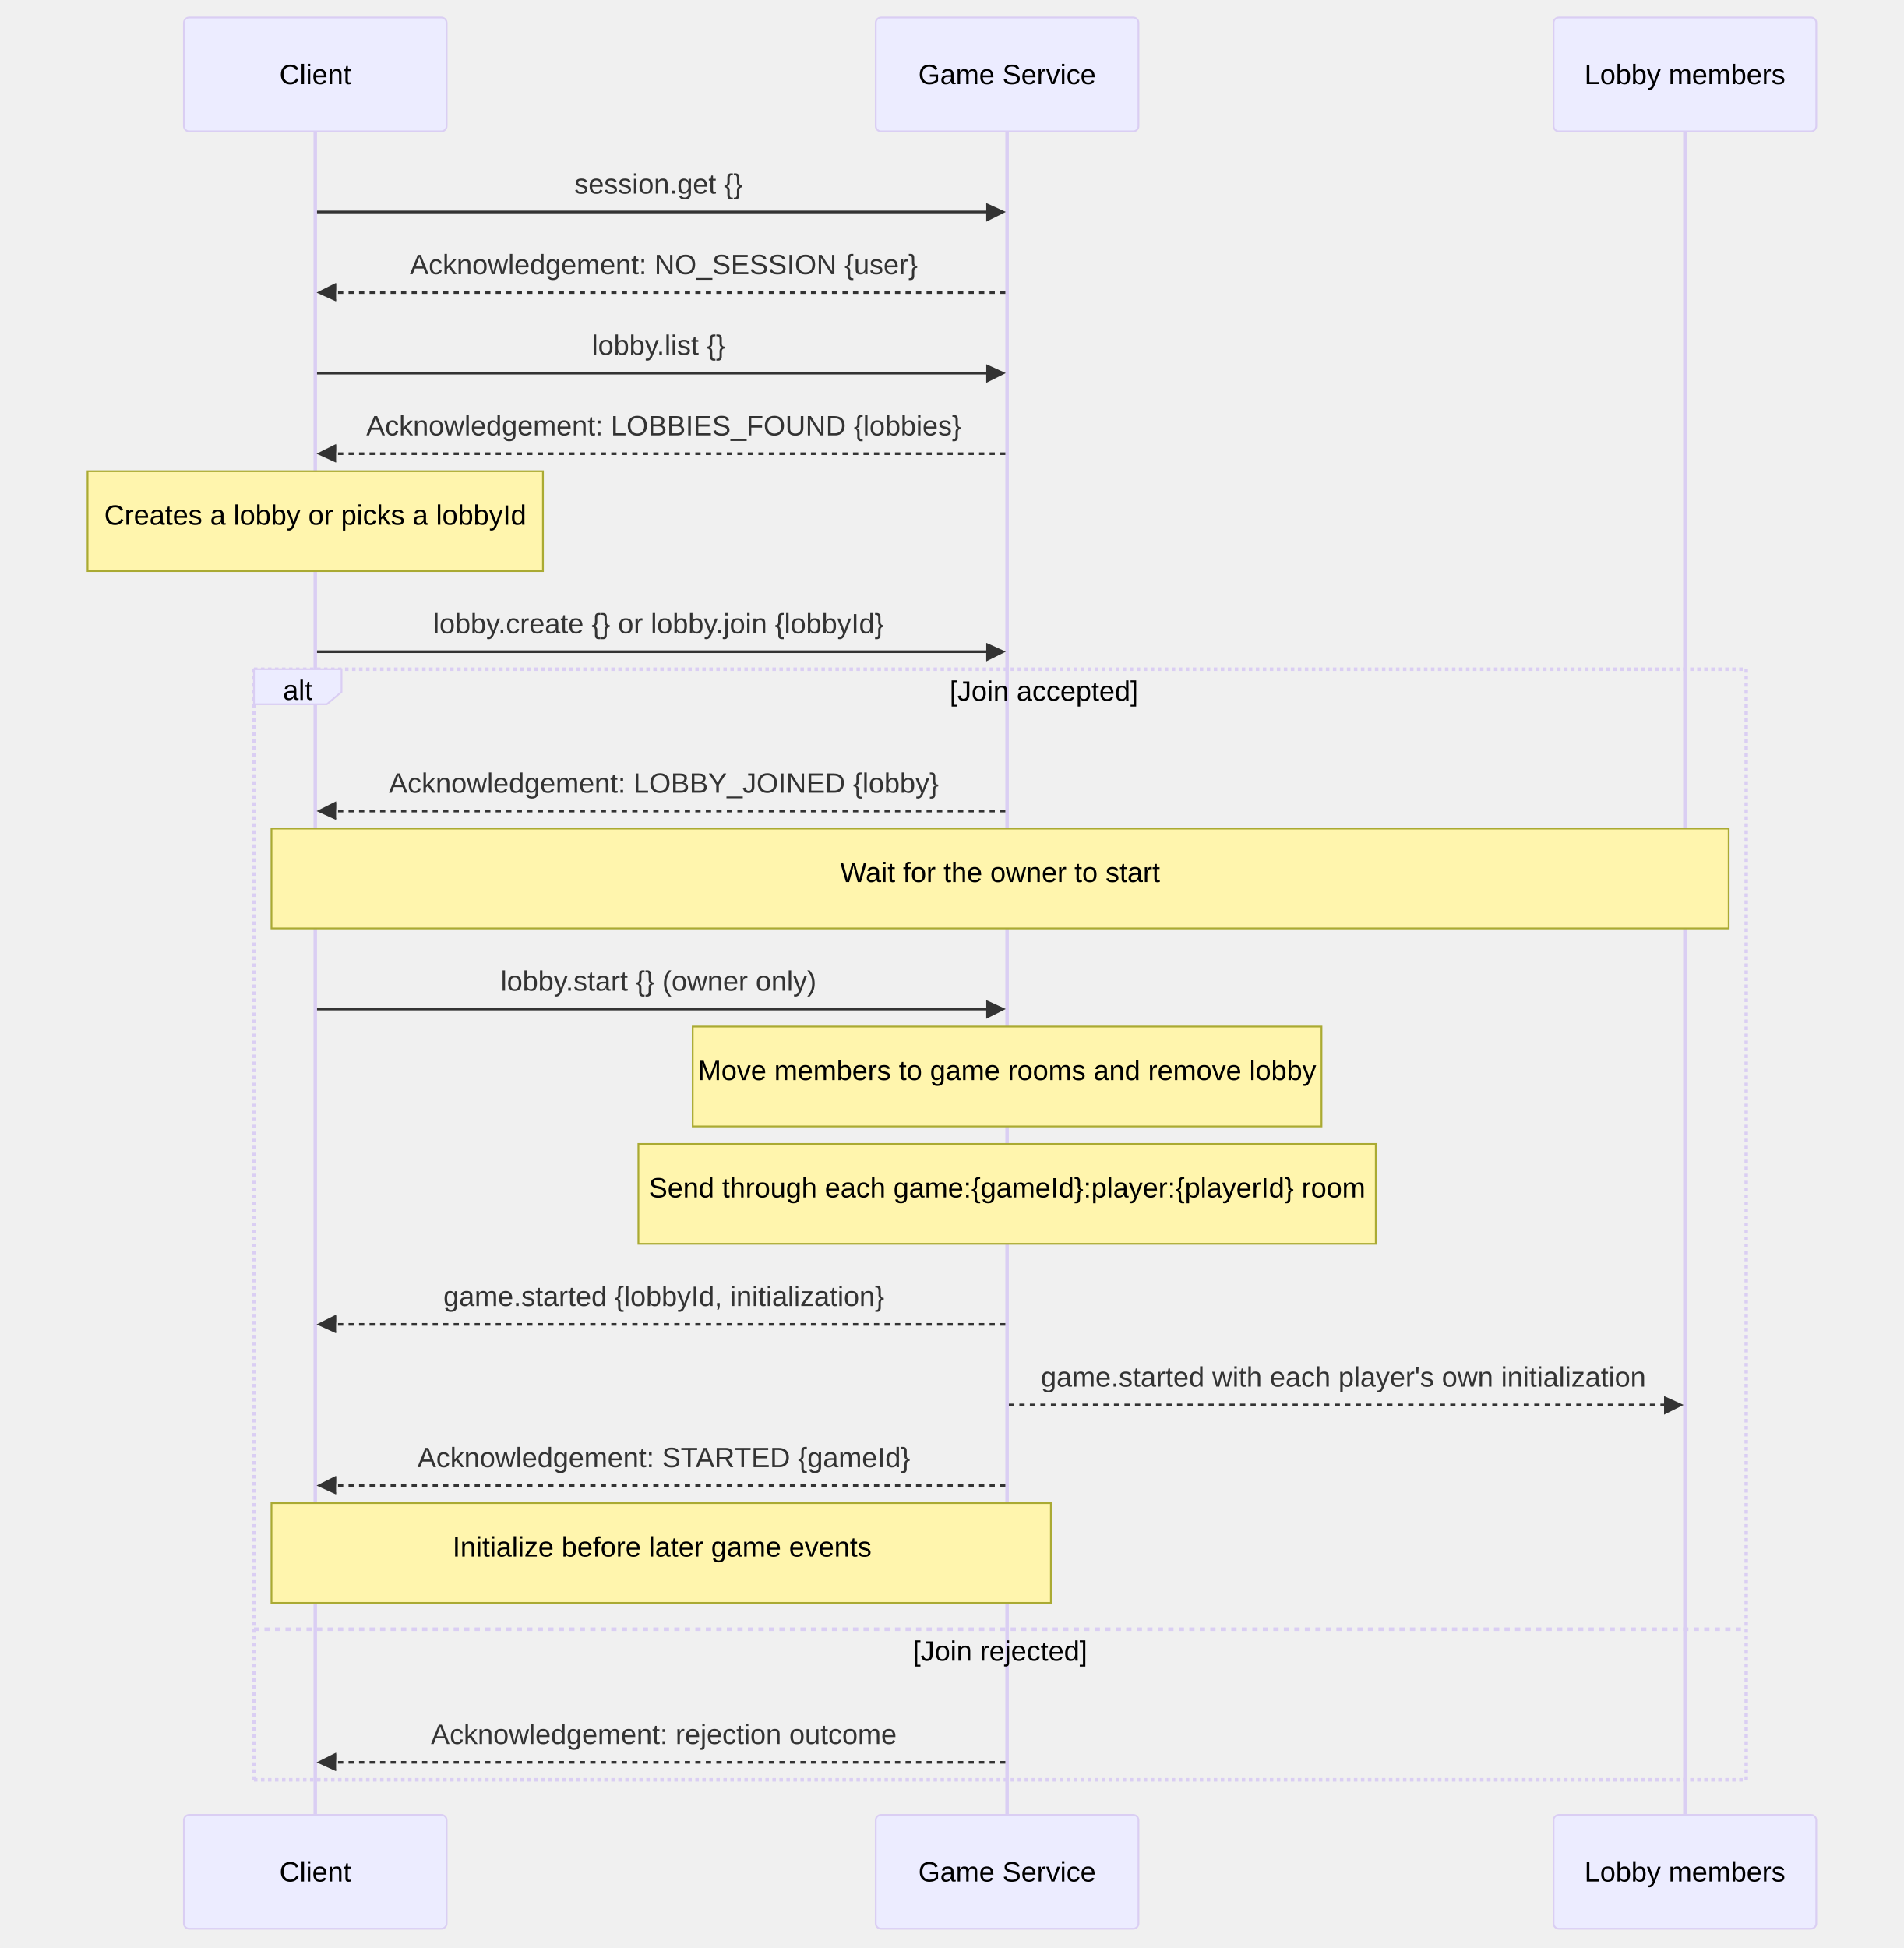
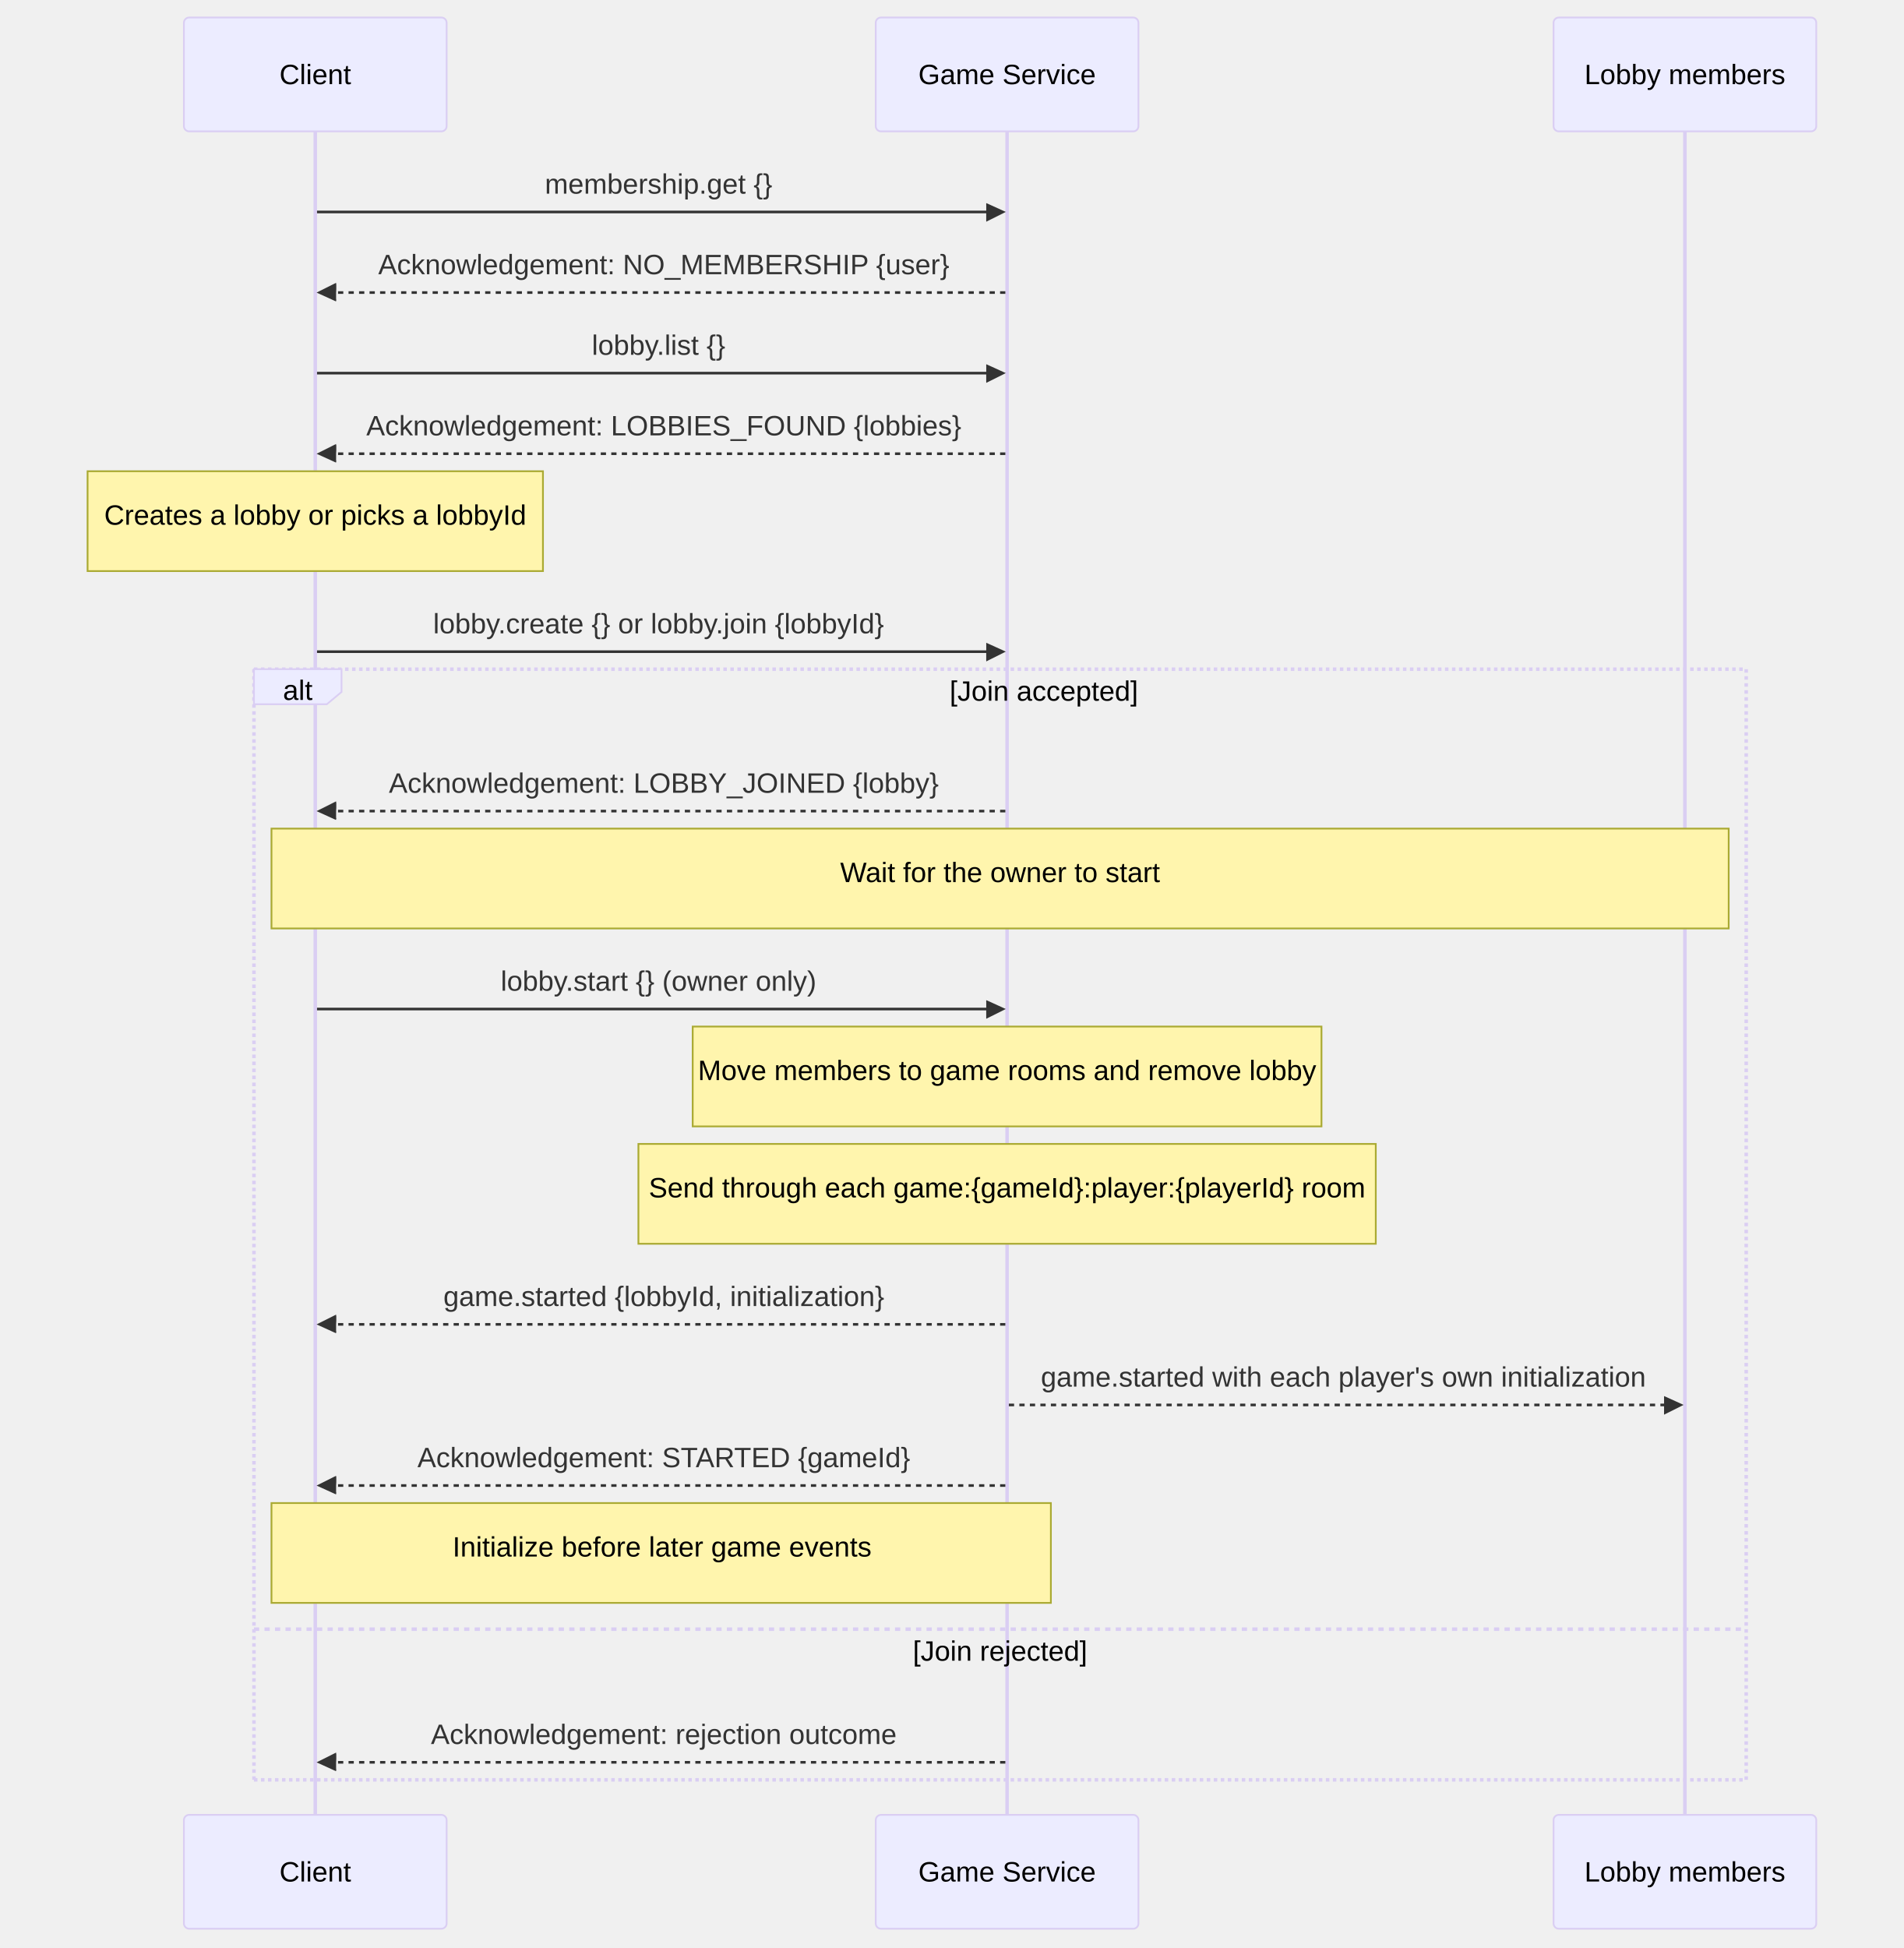
<svg xmlns="http://www.w3.org/2000/svg" id="my-svg" width="100%" style="max-width: 1087px; background-color: white;" viewBox="-105 -10 1087 1112" role="graphics-document document" aria-roledescription="sequence">
  <g>
    <rect x="782" y="1026" fill="#eaeaea" stroke="#666" width="150" height="65" name="Others" rx="3" ry="3" class="actor actor-bottom" />
    <text x="857" y="1058.5" dominant-baseline="central" alignment-baseline="central" class="actor actor-box" style="text-anchor: middle; font-size: 16px; font-weight: 400;">
      <tspan x="857" dy="0">Lobby members</tspan>
    </text>
  </g>
  <g>
    <rect x="395" y="1026" fill="#eaeaea" stroke="#666" width="150" height="65" name="Server" rx="3" ry="3" class="actor actor-bottom" />
    <text x="470" y="1058.5" dominant-baseline="central" alignment-baseline="central" class="actor actor-box" style="text-anchor: middle; font-size: 16px; font-weight: 400;">
      <tspan x="470" dy="0">Game Service</tspan>
    </text>
  </g>
  <g>
    <rect x="0" y="1026" fill="#eaeaea" stroke="#666" width="150" height="65" name="Client" rx="3" ry="3" class="actor actor-bottom" />
    <text x="75" y="1058.5" dominant-baseline="central" alignment-baseline="central" class="actor actor-box" style="text-anchor: middle; font-size: 16px; font-weight: 400;">
      <tspan x="75" dy="0">Client</tspan>
    </text>
  </g>
  <g>
    <line id="actor2" x1="857" y1="65" x2="857" y2="1026" class="actor-line 200" stroke-width="0.5px" stroke="#999" name="Others" />
    <g id="root-2">
      <rect x="782" y="0" fill="#eaeaea" stroke="#666" width="150" height="65" name="Others" rx="3" ry="3" class="actor actor-top" />
      <text x="857" y="32.5" dominant-baseline="central" alignment-baseline="central" class="actor actor-box" style="text-anchor: middle; font-size: 16px; font-weight: 400;">
        <tspan x="857" dy="0">Lobby members</tspan>
      </text>
    </g>
  </g>
  <g>
    <line id="actor1" x1="470" y1="65" x2="470" y2="1026" class="actor-line 200" stroke-width="0.5px" stroke="#999" name="Server" />
    <g id="root-1">
      <rect x="395" y="0" fill="#eaeaea" stroke="#666" width="150" height="65" name="Server" rx="3" ry="3" class="actor actor-top" />
      <text x="470" y="32.5" dominant-baseline="central" alignment-baseline="central" class="actor actor-box" style="text-anchor: middle; font-size: 16px; font-weight: 400;">
        <tspan x="470" dy="0">Game Service</tspan>
      </text>
    </g>
  </g>
  <g>
    <line id="actor0" x1="75" y1="65" x2="75" y2="1026" class="actor-line 200" stroke-width="0.5px" stroke="#999" name="Client" />
    <g id="root-0">
      <rect x="0" y="0" fill="#eaeaea" stroke="#666" width="150" height="65" name="Client" rx="3" ry="3" class="actor actor-top" />
      <text x="75" y="32.5" dominant-baseline="central" alignment-baseline="central" class="actor actor-box" style="text-anchor: middle; font-size: 16px; font-weight: 400;">
        <tspan x="75" dy="0">Client</tspan>
      </text>
    </g>
  </g>
  <style>#my-svg{font-family:"trebuchet ms",verdana,arial,sans-serif;font-size:16px;fill:#333;}@keyframes edge-animation-frame{from{stroke-dashoffset:0;}}@keyframes dash{to{stroke-dashoffset:0;}}#my-svg .edge-animation-slow{stroke-dasharray:9,5!important;stroke-dashoffset:900;animation:dash 50s linear infinite;stroke-linecap:round;}#my-svg .edge-animation-fast{stroke-dasharray:9,5!important;stroke-dashoffset:900;animation:dash 20s linear infinite;stroke-linecap:round;}#my-svg .error-icon{fill:#552222;}#my-svg .error-text{fill:#552222;stroke:#552222;}#my-svg .edge-thickness-normal{stroke-width:1px;}#my-svg .edge-thickness-thick{stroke-width:3.5px;}#my-svg .edge-pattern-solid{stroke-dasharray:0;}#my-svg .edge-thickness-invisible{stroke-width:0;fill:none;}#my-svg .edge-pattern-dashed{stroke-dasharray:3;}#my-svg .edge-pattern-dotted{stroke-dasharray:2;}#my-svg .marker{fill:#333333;stroke:#333333;}#my-svg .marker.cross{stroke:#333333;}#my-svg svg{font-family:"trebuchet ms",verdana,arial,sans-serif;font-size:16px;}#my-svg p{margin:0;}#my-svg .actor{stroke:hsl(259.626, 59.777%, 87.902%);fill:#ECECFF;}#my-svg text.actor&gt;tspan{fill:black;stroke:none;}#my-svg .actor-line{stroke:hsl(259.626, 59.777%, 87.902%);}#my-svg .innerArc{stroke-width:1.5;stroke-dasharray:none;}#my-svg .messageLine0{stroke-width:1.5;stroke-dasharray:none;stroke:#333;}#my-svg .messageLine1{stroke-width:1.5;stroke-dasharray:2,2;stroke:#333;}#my-svg #arrowhead path{fill:#333;stroke:#333;}#my-svg .sequenceNumber{fill:white;}#my-svg #sequencenumber{fill:#333;}#my-svg #crosshead path{fill:#333;stroke:#333;}#my-svg .messageText{fill:#333;stroke:none;}#my-svg .labelBox{stroke:hsl(259.626, 59.777%, 87.902%);fill:#ECECFF;}#my-svg .labelText,#my-svg .labelText&gt;tspan{fill:black;stroke:none;}#my-svg .loopText,#my-svg .loopText&gt;tspan{fill:black;stroke:none;}#my-svg .loopLine{stroke-width:2px;stroke-dasharray:2,2;stroke:hsl(259.626, 59.777%, 87.902%);fill:hsl(259.626, 59.777%, 87.902%);}#my-svg .note{stroke:#aaaa33;fill:#fff5ad;}#my-svg .noteText,#my-svg .noteText&gt;tspan{fill:black;stroke:none;}#my-svg .activation0{fill:#f4f4f4;stroke:#666;}#my-svg .activation1{fill:#f4f4f4;stroke:#666;}#my-svg .activation2{fill:#f4f4f4;stroke:#666;}#my-svg .actorPopupMenu{position:absolute;}#my-svg .actorPopupMenuPanel{position:absolute;fill:#ECECFF;box-shadow:0px 8px 16px 0px rgba(0,0,0,0.2);filter:drop-shadow(3px 5px 2px rgb(0 0 0 / 0.4));}#my-svg .actor-man line{stroke:hsl(259.626, 59.777%, 87.902%);fill:#ECECFF;}#my-svg .actor-man circle,#my-svg line{stroke:hsl(259.626, 59.777%, 87.902%);fill:#ECECFF;stroke-width:2px;}#my-svg :root{--mermaid-font-family:"trebuchet ms",verdana,arial,sans-serif;}</style>
  <g />
  <defs>
    <symbol id="computer" width="24" height="24">
      <path transform="scale(.5)" d="M2 2v13h20v-13h-20zm18 11h-16v-9h16v9zm-10.228 6l.466-1h3.524l.467 1h-4.457zm14.228 3h-24l2-6h2.104l-1.33 4h18.45l-1.297-4h2.073l2 6zm-5-10h-14v-7h14v7z" />
    </symbol>
  </defs>
  <defs>
    <symbol id="database" fill-rule="evenodd" clip-rule="evenodd">
      <path transform="scale(.5)" d="M12.258.001l.256.004.255.005.253.008.251.01.249.012.247.015.246.016.242.019.241.02.239.023.236.024.233.027.231.028.229.031.225.032.223.034.22.036.217.038.214.04.211.041.208.043.205.045.201.046.198.048.194.05.191.051.187.053.183.054.18.056.175.057.172.059.168.06.163.061.16.063.155.064.15.066.074.033.073.033.071.034.07.034.069.035.068.035.067.035.066.035.064.036.064.036.062.036.06.036.06.037.058.037.058.037.055.038.055.038.053.038.052.038.051.039.05.039.048.039.047.039.045.04.044.04.043.04.041.04.04.041.039.041.037.041.036.041.034.041.033.042.032.042.03.042.029.042.027.042.026.043.024.043.023.043.021.043.02.043.018.044.017.043.015.044.013.044.012.044.011.045.009.044.007.045.006.045.004.045.002.045.001.045v17l-.001.045-.002.045-.004.045-.006.045-.007.045-.009.044-.011.045-.012.044-.013.044-.015.044-.017.043-.018.044-.02.043-.021.043-.023.043-.024.043-.026.043-.027.042-.029.042-.03.042-.032.042-.033.042-.034.041-.036.041-.037.041-.039.041-.04.041-.041.04-.043.04-.044.04-.045.04-.047.039-.048.039-.05.039-.051.039-.052.038-.053.038-.055.038-.055.038-.058.037-.058.037-.06.037-.06.036-.062.036-.064.036-.064.036-.066.035-.067.035-.068.035-.069.035-.07.034-.071.034-.073.033-.074.033-.15.066-.155.064-.16.063-.163.061-.168.06-.172.059-.175.057-.18.056-.183.054-.187.053-.191.051-.194.05-.198.048-.201.046-.205.045-.208.043-.211.041-.214.04-.217.038-.22.036-.223.034-.225.032-.229.031-.231.028-.233.027-.236.024-.239.023-.241.02-.242.019-.246.016-.247.015-.249.012-.251.01-.253.008-.255.005-.256.004-.258.001-.258-.001-.256-.004-.255-.005-.253-.008-.251-.01-.249-.012-.247-.015-.245-.016-.243-.019-.241-.02-.238-.023-.236-.024-.234-.027-.231-.028-.228-.031-.226-.032-.223-.034-.22-.036-.217-.038-.214-.04-.211-.041-.208-.043-.204-.045-.201-.046-.198-.048-.195-.05-.19-.051-.187-.053-.184-.054-.179-.056-.176-.057-.172-.059-.167-.06-.164-.061-.159-.063-.155-.064-.151-.066-.074-.033-.072-.033-.072-.034-.07-.034-.069-.035-.068-.035-.067-.035-.066-.035-.064-.036-.063-.036-.062-.036-.061-.036-.06-.037-.058-.037-.057-.037-.056-.038-.055-.038-.053-.038-.052-.038-.051-.039-.049-.039-.049-.039-.046-.039-.046-.04-.044-.04-.043-.04-.041-.04-.04-.041-.039-.041-.037-.041-.036-.041-.034-.041-.033-.042-.032-.042-.03-.042-.029-.042-.027-.042-.026-.043-.024-.043-.023-.043-.021-.043-.02-.043-.018-.044-.017-.043-.015-.044-.013-.044-.012-.044-.011-.045-.009-.044-.007-.045-.006-.045-.004-.045-.002-.045-.001-.045v-17l.001-.045.002-.045.004-.045.006-.045.007-.045.009-.044.011-.045.012-.044.013-.044.015-.044.017-.043.018-.044.02-.043.021-.043.023-.043.024-.043.026-.043.027-.042.029-.042.03-.042.032-.042.033-.042.034-.041.036-.041.037-.041.039-.041.04-.041.041-.04.043-.04.044-.04.046-.04.046-.039.049-.039.049-.039.051-.039.052-.038.053-.038.055-.038.056-.038.057-.037.058-.037.06-.037.061-.036.062-.036.063-.036.064-.036.066-.035.067-.035.068-.035.069-.035.07-.034.072-.034.072-.033.074-.033.151-.066.155-.064.159-.063.164-.061.167-.06.172-.059.176-.057.179-.056.184-.054.187-.053.19-.051.195-.05.198-.048.201-.046.204-.045.208-.043.211-.041.214-.04.217-.038.22-.036.223-.034.226-.032.228-.031.231-.028.234-.027.236-.024.238-.023.241-.02.243-.019.245-.016.247-.015.249-.012.251-.01.253-.008.255-.005.256-.004.258-.001.258.001zm-9.258 20.499v.01l.001.021.003.021.004.022.005.021.006.022.007.022.009.023.01.022.011.023.012.023.013.023.015.023.016.024.017.023.018.024.019.024.021.024.022.025.023.024.024.025.052.049.056.05.061.051.066.051.07.051.075.051.079.052.084.052.088.052.092.052.097.052.102.051.105.052.11.052.114.051.119.051.123.051.127.05.131.05.135.05.139.048.144.049.147.047.152.047.155.047.16.045.163.045.167.043.171.043.176.041.178.041.183.039.187.039.19.037.194.035.197.035.202.033.204.031.209.03.212.029.216.027.219.025.222.024.226.021.23.02.233.018.236.016.24.015.243.012.246.01.249.008.253.005.256.004.259.001.26-.001.257-.004.254-.005.25-.008.247-.011.244-.012.241-.014.237-.016.233-.018.231-.021.226-.021.224-.024.22-.026.216-.027.212-.028.21-.031.205-.031.202-.034.198-.034.194-.036.191-.037.187-.039.183-.04.179-.04.175-.042.172-.043.168-.044.163-.045.16-.046.155-.046.152-.047.148-.048.143-.049.139-.049.136-.05.131-.05.126-.05.123-.051.118-.052.114-.051.11-.052.106-.052.101-.052.096-.052.092-.052.088-.053.083-.051.079-.052.074-.052.07-.051.065-.051.06-.051.056-.05.051-.05.023-.024.023-.025.021-.024.02-.024.019-.024.018-.024.017-.024.015-.023.014-.024.013-.023.012-.023.01-.023.01-.022.008-.022.006-.022.006-.022.004-.022.004-.021.001-.021.001-.021v-4.127l-.077.055-.08.053-.083.054-.085.053-.087.052-.09.052-.093.051-.095.05-.097.05-.1.049-.102.049-.105.048-.106.047-.109.047-.111.046-.114.045-.115.045-.118.044-.12.043-.122.042-.124.042-.126.041-.128.04-.13.04-.132.038-.134.038-.135.037-.138.037-.139.035-.142.035-.143.034-.144.033-.147.032-.148.031-.15.03-.151.03-.153.029-.154.027-.156.027-.158.026-.159.025-.161.024-.162.023-.163.022-.165.021-.166.02-.167.019-.169.018-.169.017-.171.016-.173.015-.173.014-.175.013-.175.012-.177.011-.178.01-.179.008-.179.008-.181.006-.182.005-.182.004-.184.003-.184.002h-.37l-.184-.002-.184-.003-.182-.004-.182-.005-.181-.006-.179-.008-.179-.008-.178-.01-.176-.011-.176-.012-.175-.013-.173-.014-.172-.015-.171-.016-.17-.017-.169-.018-.167-.019-.166-.02-.165-.021-.163-.022-.162-.023-.161-.024-.159-.025-.157-.026-.156-.027-.155-.027-.153-.029-.151-.03-.15-.03-.148-.031-.146-.032-.145-.033-.143-.034-.141-.035-.14-.035-.137-.037-.136-.037-.134-.038-.132-.038-.13-.04-.128-.04-.126-.041-.124-.042-.122-.042-.12-.044-.117-.043-.116-.045-.113-.045-.112-.046-.109-.047-.106-.047-.105-.048-.102-.049-.1-.049-.097-.05-.095-.05-.093-.052-.09-.051-.087-.052-.085-.053-.083-.054-.08-.054-.077-.054v4.127zm0-5.654v.011l.001.021.003.021.004.021.005.022.006.022.007.022.009.022.01.022.011.023.012.023.013.023.015.024.016.023.017.024.018.024.019.024.021.024.022.024.023.025.024.024.052.05.056.05.061.05.066.051.07.051.075.052.079.051.084.052.088.052.092.052.097.052.102.052.105.052.11.051.114.051.119.052.123.05.127.051.131.05.135.049.139.049.144.048.147.048.152.047.155.046.16.045.163.045.167.044.171.042.176.042.178.04.183.04.187.038.19.037.194.036.197.034.202.033.204.032.209.03.212.028.216.027.219.025.222.024.226.022.23.02.233.018.236.016.24.014.243.012.246.01.249.008.253.006.256.003.259.001.26-.001.257-.003.254-.006.25-.008.247-.01.244-.012.241-.015.237-.016.233-.018.231-.02.226-.022.224-.024.22-.025.216-.027.212-.029.21-.03.205-.032.202-.033.198-.035.194-.036.191-.037.187-.039.183-.039.179-.041.175-.042.172-.043.168-.044.163-.045.16-.045.155-.047.152-.047.148-.048.143-.048.139-.05.136-.049.131-.05.126-.051.123-.051.118-.051.114-.052.11-.052.106-.052.101-.052.096-.052.092-.052.088-.052.083-.052.079-.052.074-.051.07-.052.065-.051.06-.05.056-.051.051-.049.023-.025.023-.024.021-.025.02-.024.019-.024.018-.024.017-.024.015-.023.014-.023.013-.024.012-.022.01-.023.01-.023.008-.022.006-.022.006-.022.004-.021.004-.022.001-.021.001-.021v-4.139l-.077.054-.08.054-.083.054-.085.052-.087.053-.09.051-.093.051-.095.051-.097.05-.1.049-.102.049-.105.048-.106.047-.109.047-.111.046-.114.045-.115.044-.118.044-.12.044-.122.042-.124.042-.126.041-.128.04-.13.039-.132.039-.134.038-.135.037-.138.036-.139.036-.142.035-.143.033-.144.033-.147.033-.148.031-.15.03-.151.03-.153.028-.154.028-.156.027-.158.026-.159.025-.161.024-.162.023-.163.022-.165.021-.166.02-.167.019-.169.018-.169.017-.171.016-.173.015-.173.014-.175.013-.175.012-.177.011-.178.009-.179.009-.179.007-.181.007-.182.005-.182.004-.184.003-.184.002h-.37l-.184-.002-.184-.003-.182-.004-.182-.005-.181-.007-.179-.007-.179-.009-.178-.009-.176-.011-.176-.012-.175-.013-.173-.014-.172-.015-.171-.016-.17-.017-.169-.018-.167-.019-.166-.02-.165-.021-.163-.022-.162-.023-.161-.024-.159-.025-.157-.026-.156-.027-.155-.028-.153-.028-.151-.03-.15-.03-.148-.031-.146-.033-.145-.033-.143-.033-.141-.035-.14-.036-.137-.036-.136-.037-.134-.038-.132-.039-.13-.039-.128-.04-.126-.041-.124-.042-.122-.043-.12-.043-.117-.044-.116-.044-.113-.046-.112-.046-.109-.046-.106-.047-.105-.048-.102-.049-.1-.049-.097-.05-.095-.051-.093-.051-.09-.051-.087-.053-.085-.052-.083-.054-.08-.054-.077-.054v4.139zm0-5.666v.011l.001.02.003.022.004.021.005.022.006.021.007.022.009.023.01.022.011.023.012.023.013.023.015.023.016.024.017.024.018.023.019.024.021.025.022.024.023.024.024.025.052.05.056.05.061.05.066.051.07.051.075.052.079.051.084.052.088.052.092.052.097.052.102.052.105.051.11.052.114.051.119.051.123.051.127.05.131.05.135.05.139.049.144.048.147.048.152.047.155.046.16.045.163.045.167.043.171.043.176.042.178.04.183.04.187.038.19.037.194.036.197.034.202.033.204.032.209.03.212.028.216.027.219.025.222.024.226.021.23.02.233.018.236.017.24.014.243.012.246.01.249.008.253.006.256.003.259.001.26-.001.257-.003.254-.006.25-.008.247-.01.244-.013.241-.014.237-.016.233-.018.231-.02.226-.022.224-.024.22-.025.216-.027.212-.029.21-.03.205-.032.202-.033.198-.035.194-.036.191-.037.187-.039.183-.039.179-.041.175-.042.172-.043.168-.044.163-.045.16-.045.155-.047.152-.047.148-.048.143-.049.139-.049.136-.049.131-.051.126-.05.123-.051.118-.052.114-.051.11-.052.106-.052.101-.052.096-.052.092-.052.088-.052.083-.052.079-.052.074-.052.07-.051.065-.051.06-.051.056-.05.051-.049.023-.025.023-.025.021-.024.02-.024.019-.024.018-.024.017-.024.015-.023.014-.024.013-.023.012-.023.01-.022.01-.023.008-.022.006-.022.006-.022.004-.022.004-.021.001-.021.001-.021v-4.153l-.077.054-.08.054-.083.053-.085.053-.087.053-.09.051-.093.051-.095.051-.097.05-.1.049-.102.048-.105.048-.106.048-.109.046-.111.046-.114.046-.115.044-.118.044-.12.043-.122.043-.124.042-.126.041-.128.04-.13.039-.132.039-.134.038-.135.037-.138.036-.139.036-.142.034-.143.034-.144.033-.147.032-.148.032-.15.03-.151.03-.153.028-.154.028-.156.027-.158.026-.159.024-.161.024-.162.023-.163.023-.165.021-.166.02-.167.019-.169.018-.169.017-.171.016-.173.015-.173.014-.175.013-.175.012-.177.01-.178.01-.179.009-.179.007-.181.006-.182.006-.182.004-.184.003-.184.001-.185.001-.185-.001-.184-.001-.184-.003-.182-.004-.182-.006-.181-.006-.179-.007-.179-.009-.178-.01-.176-.01-.176-.012-.175-.013-.173-.014-.172-.015-.171-.016-.17-.017-.169-.018-.167-.019-.166-.02-.165-.021-.163-.023-.162-.023-.161-.024-.159-.024-.157-.026-.156-.027-.155-.028-.153-.028-.151-.03-.15-.03-.148-.032-.146-.032-.145-.033-.143-.034-.141-.034-.14-.036-.137-.036-.136-.037-.134-.038-.132-.039-.13-.039-.128-.041-.126-.041-.124-.041-.122-.043-.12-.043-.117-.044-.116-.044-.113-.046-.112-.046-.109-.046-.106-.048-.105-.048-.102-.048-.1-.05-.097-.049-.095-.051-.093-.051-.09-.052-.087-.052-.085-.053-.083-.053-.08-.054-.077-.054v4.153zm8.74-8.179l-.257.004-.254.005-.25.008-.247.011-.244.012-.241.014-.237.016-.233.018-.231.021-.226.022-.224.023-.22.026-.216.027-.212.028-.21.031-.205.032-.202.033-.198.034-.194.036-.191.038-.187.038-.183.04-.179.041-.175.042-.172.043-.168.043-.163.045-.16.046-.155.046-.152.048-.148.048-.143.048-.139.049-.136.05-.131.05-.126.051-.123.051-.118.051-.114.052-.11.052-.106.052-.101.052-.096.052-.092.052-.088.052-.083.052-.079.052-.074.051-.07.052-.065.051-.06.05-.056.05-.051.05-.023.025-.023.024-.021.024-.02.025-.019.024-.018.024-.017.023-.015.024-.014.023-.013.023-.012.023-.01.023-.01.022-.008.022-.006.023-.006.021-.004.022-.004.021-.001.021-.001.021.001.021.001.021.004.021.004.022.006.021.006.023.008.022.01.022.01.023.012.023.013.023.014.023.015.024.017.023.018.024.019.024.02.025.021.024.023.024.023.025.051.05.056.05.06.05.065.051.07.052.074.051.079.052.083.052.088.052.092.052.096.052.101.052.106.052.11.052.114.052.118.051.123.051.126.051.131.05.136.05.139.049.143.048.148.048.152.048.155.046.16.046.163.045.168.043.172.043.175.042.179.041.183.04.187.038.191.038.194.036.198.034.202.033.205.032.21.031.212.028.216.027.22.026.224.023.226.022.231.021.233.018.237.016.241.014.244.012.247.011.25.008.254.005.257.004.26.001.26-.001.257-.004.254-.005.25-.008.247-.011.244-.012.241-.014.237-.016.233-.018.231-.021.226-.022.224-.023.22-.026.216-.027.212-.028.21-.031.205-.032.202-.033.198-.034.194-.036.191-.038.187-.038.183-.04.179-.041.175-.042.172-.043.168-.043.163-.045.16-.046.155-.046.152-.048.148-.048.143-.048.139-.049.136-.05.131-.05.126-.051.123-.051.118-.051.114-.052.11-.052.106-.052.101-.052.096-.052.092-.052.088-.052.083-.052.079-.052.074-.051.07-.052.065-.051.06-.05.056-.05.051-.05.023-.025.023-.024.021-.024.02-.025.019-.024.018-.024.017-.023.015-.024.014-.023.013-.023.012-.023.01-.023.01-.022.008-.022.006-.023.006-.021.004-.022.004-.021.001-.021.001-.021-.001-.021-.001-.021-.004-.021-.004-.022-.006-.021-.006-.023-.008-.022-.01-.022-.01-.023-.012-.023-.013-.023-.014-.023-.015-.024-.017-.023-.018-.024-.019-.024-.02-.025-.021-.024-.023-.024-.023-.025-.051-.05-.056-.05-.06-.05-.065-.051-.07-.052-.074-.051-.079-.052-.083-.052-.088-.052-.092-.052-.096-.052-.101-.052-.106-.052-.11-.052-.114-.052-.118-.051-.123-.051-.126-.051-.131-.05-.136-.05-.139-.049-.143-.048-.148-.048-.152-.048-.155-.046-.16-.046-.163-.045-.168-.043-.172-.043-.175-.042-.179-.041-.183-.04-.187-.038-.191-.038-.194-.036-.198-.034-.202-.033-.205-.032-.21-.031-.212-.028-.216-.027-.22-.026-.224-.023-.226-.022-.231-.021-.233-.018-.237-.016-.241-.014-.244-.012-.247-.011-.25-.008-.254-.005-.257-.004-.26-.001-.26.001z" />
    </symbol>
  </defs>
  <defs>
    <symbol id="clock" width="24" height="24">
      <path transform="scale(.5)" d="M12 2c5.514 0 10 4.486 10 10s-4.486 10-10 10-10-4.486-10-10 4.486-10 10-10zm0-2c-6.627 0-12 5.373-12 12s5.373 12 12 12 12-5.373 12-12-5.373-12-12-12zm5.848 12.459c.202.038.202.333.001.372-1.907.361-6.045 1.111-6.547 1.111-.719 0-1.301-.582-1.301-1.301 0-.512.77-5.447 1.125-7.445.034-.192.312-.181.343.014l.985 6.238 5.394 1.011z" />
    </symbol>
  </defs>
  <defs>
    <marker id="arrowhead" refX="7.9" refY="5" markerUnits="userSpaceOnUse" markerWidth="12" markerHeight="12" orient="auto-start-reverse">
      <path d="M -1 0 L 10 5 L 0 10 z" />
    </marker>
  </defs>
  <defs>
    <marker id="crosshead" markerWidth="15" markerHeight="8" orient="auto" refX="4" refY="4.5">
      <path fill="none" stroke="#000000" stroke-width="1pt" d="M 1,2 L 6,7 M 6,2 L 1,7" style="stroke-dasharray: 0, 0;" />
    </marker>
  </defs>
  <defs>
    <marker id="filled-head" refX="15.5" refY="7" markerWidth="20" markerHeight="28" orient="auto">
      <path d="M 18,7 L9,13 L14,7 L9,1 Z" />
    </marker>
  </defs>
  <defs>
    <marker id="sequencenumber" refX="15" refY="15" markerWidth="60" markerHeight="40" orient="auto">
      <circle cx="15" cy="15" r="6" />
    </marker>
  </defs>
  <g>
    <rect x="-55" y="259" fill="#EDF2AE" stroke="#666" width="260" height="57" class="note" />
    <text x="75" y="269" text-anchor="middle" dominant-baseline="middle" alignment-baseline="middle" class="noteText" dy="1em" style="font-size: 16px; font-weight: 400;">
      <tspan x="75">Creates a lobby or picks a lobbyId</tspan>
    </text>
  </g>
  <g>
    <rect x="50" y="463" fill="#EDF2AE" stroke="#666" width="832" height="57" class="note" />
    <text x="466" y="473" text-anchor="middle" dominant-baseline="middle" alignment-baseline="middle" class="noteText" dy="1em" style="font-size: 16px; font-weight: 400;">
      <tspan x="466">Wait for the owner to start</tspan>
    </text>
  </g>
  <g>
    <rect x="290.5" y="576" fill="#EDF2AE" stroke="#666" width="359" height="57" class="note" />
    <text x="470" y="586" text-anchor="middle" dominant-baseline="middle" alignment-baseline="middle" class="noteText" dy="1em" style="font-size: 16px; font-weight: 400;">
      <tspan x="470">Move members to game rooms and remove lobby</tspan>
    </text>
  </g>
  <g>
    <rect x="259.5" y="643" fill="#EDF2AE" stroke="#666" width="421" height="57" class="note" />
    <text x="470" y="653" text-anchor="middle" dominant-baseline="middle" alignment-baseline="middle" class="noteText" dy="1em" style="font-size: 16px; font-weight: 400;">
      <tspan x="470">Send through each game:{gameId}:player:{playerId} room</tspan>
    </text>
  </g>
  <g>
    <rect x="50" y="848" fill="#EDF2AE" stroke="#666" width="445" height="57" class="note" />
    <text x="273" y="858" text-anchor="middle" dominant-baseline="middle" alignment-baseline="middle" class="noteText" dy="1em" style="font-size: 16px; font-weight: 400;">
      <tspan x="273">Initialize before later game events</tspan>
    </text>
  </g>
  <g>
    <line x1="40" y1="372" x2="892" y2="372" class="loopLine" />
    <line x1="892" y1="372" x2="892" y2="1006" class="loopLine" />
    <line x1="40" y1="1006" x2="892" y2="1006" class="loopLine" />
    <line x1="40" y1="372" x2="40" y2="1006" class="loopLine" />
    <line x1="40" y1="920" x2="892" y2="920" class="loopLine" style="stroke-dasharray: 3, 3;" />
    <polygon points="40,372 90,372 90,385 81.6,392 40,392" class="labelBox" />
    <text x="65" y="385" text-anchor="middle" dominant-baseline="middle" alignment-baseline="middle" class="labelText" style="font-size: 16px; font-weight: 400;">alt</text>
    <text x="491" y="390" text-anchor="middle" class="loopText" style="font-size: 16px; font-weight: 400;">
      <tspan x="491">[Join accepted]</tspan>
    </text>
    <text x="466" y="938" text-anchor="middle" class="loopText" style="font-size: 16px; font-weight: 400;">[Join rejected]</text>
  </g>
-   <text x="271" y="80" text-anchor="middle" dominant-baseline="middle" alignment-baseline="middle" class="messageText" dy="1em" style="font-size: 16px; font-weight: 400;">session.get {}</text>
+   <text x="271" y="80" text-anchor="middle" dominant-baseline="middle" alignment-baseline="middle" class="messageText" dy="1em" style="font-size: 16px; font-weight: 400;">membership.get {}</text>
  <line x1="76" y1="111" x2="466" y2="111" class="messageLine0" stroke-width="2" stroke="none" marker-end="url(#arrowhead)" style="fill: none;" />
-   <text x="274" y="126" text-anchor="middle" dominant-baseline="middle" alignment-baseline="middle" class="messageText" dy="1em" style="font-size: 16px; font-weight: 400;">Acknowledgement: NO_SESSION {user}</text>
+   <text x="274" y="126" text-anchor="middle" dominant-baseline="middle" alignment-baseline="middle" class="messageText" dy="1em" style="font-size: 16px; font-weight: 400;">Acknowledgement: NO_MEMBERSHIP {user}</text>
  <line x1="469" y1="157" x2="79" y2="157" class="messageLine1" stroke-width="2" stroke="none" marker-end="url(#arrowhead)" style="stroke-dasharray: 3, 3; fill: none;" />
  <text x="271" y="172" text-anchor="middle" dominant-baseline="middle" alignment-baseline="middle" class="messageText" dy="1em" style="font-size: 16px; font-weight: 400;">lobby.list {}</text>
  <line x1="76" y1="203" x2="466" y2="203" class="messageLine0" stroke-width="2" stroke="none" marker-end="url(#arrowhead)" style="fill: none;" />
  <text x="274" y="218" text-anchor="middle" dominant-baseline="middle" alignment-baseline="middle" class="messageText" dy="1em" style="font-size: 16px; font-weight: 400;">Acknowledgement: LOBBIES_FOUND {lobbies}</text>
  <line x1="469" y1="249" x2="79" y2="249" class="messageLine1" stroke-width="2" stroke="none" marker-end="url(#arrowhead)" style="stroke-dasharray: 3, 3; fill: none;" />
  <text x="271" y="331" text-anchor="middle" dominant-baseline="middle" alignment-baseline="middle" class="messageText" dy="1em" style="font-size: 16px; font-weight: 400;">lobby.create {} or lobby.join {lobbyId}</text>
  <line x1="76" y1="362" x2="466" y2="362" class="messageLine0" stroke-width="2" stroke="none" marker-end="url(#arrowhead)" style="fill: none;" />
  <text x="274" y="422" text-anchor="middle" dominant-baseline="middle" alignment-baseline="middle" class="messageText" dy="1em" style="font-size: 16px; font-weight: 400;">Acknowledgement: LOBBY_JOINED {lobby}</text>
  <line x1="469" y1="453" x2="79" y2="453" class="messageLine1" stroke-width="2" stroke="none" marker-end="url(#arrowhead)" style="stroke-dasharray: 3, 3; fill: none;" />
  <text x="271" y="535" text-anchor="middle" dominant-baseline="middle" alignment-baseline="middle" class="messageText" dy="1em" style="font-size: 16px; font-weight: 400;">lobby.start {} (owner only)</text>
  <line x1="76" y1="566" x2="466" y2="566" class="messageLine0" stroke-width="2" stroke="none" marker-end="url(#arrowhead)" style="fill: none;" />
  <text x="274" y="715" text-anchor="middle" dominant-baseline="middle" alignment-baseline="middle" class="messageText" dy="1em" style="font-size: 16px; font-weight: 400;">game.started {lobbyId, initialization}</text>
  <line x1="469" y1="746" x2="79" y2="746" class="messageLine1" stroke-width="2" stroke="none" marker-end="url(#arrowhead)" style="stroke-dasharray: 3, 3; fill: none;" />
  <text x="662" y="761" text-anchor="middle" dominant-baseline="middle" alignment-baseline="middle" class="messageText" dy="1em" style="font-size: 16px; font-weight: 400;">game.started with each player's own initialization</text>
  <line x1="471" y1="792" x2="853" y2="792" class="messageLine1" stroke-width="2" stroke="none" marker-end="url(#arrowhead)" style="stroke-dasharray: 3, 3; fill: none;" />
  <text x="274" y="807" text-anchor="middle" dominant-baseline="middle" alignment-baseline="middle" class="messageText" dy="1em" style="font-size: 16px; font-weight: 400;">Acknowledgement: STARTED {gameId}</text>
  <line x1="469" y1="838" x2="79" y2="838" class="messageLine1" stroke-width="2" stroke="none" marker-end="url(#arrowhead)" style="stroke-dasharray: 3, 3; fill: none;" />
  <text x="274" y="965" text-anchor="middle" dominant-baseline="middle" alignment-baseline="middle" class="messageText" dy="1em" style="font-size: 16px; font-weight: 400;">Acknowledgement: rejection outcome</text>
  <line x1="469" y1="996" x2="79" y2="996" class="messageLine1" stroke-width="2" stroke="none" marker-end="url(#arrowhead)" style="stroke-dasharray: 3, 3; fill: none;" />
</svg>
